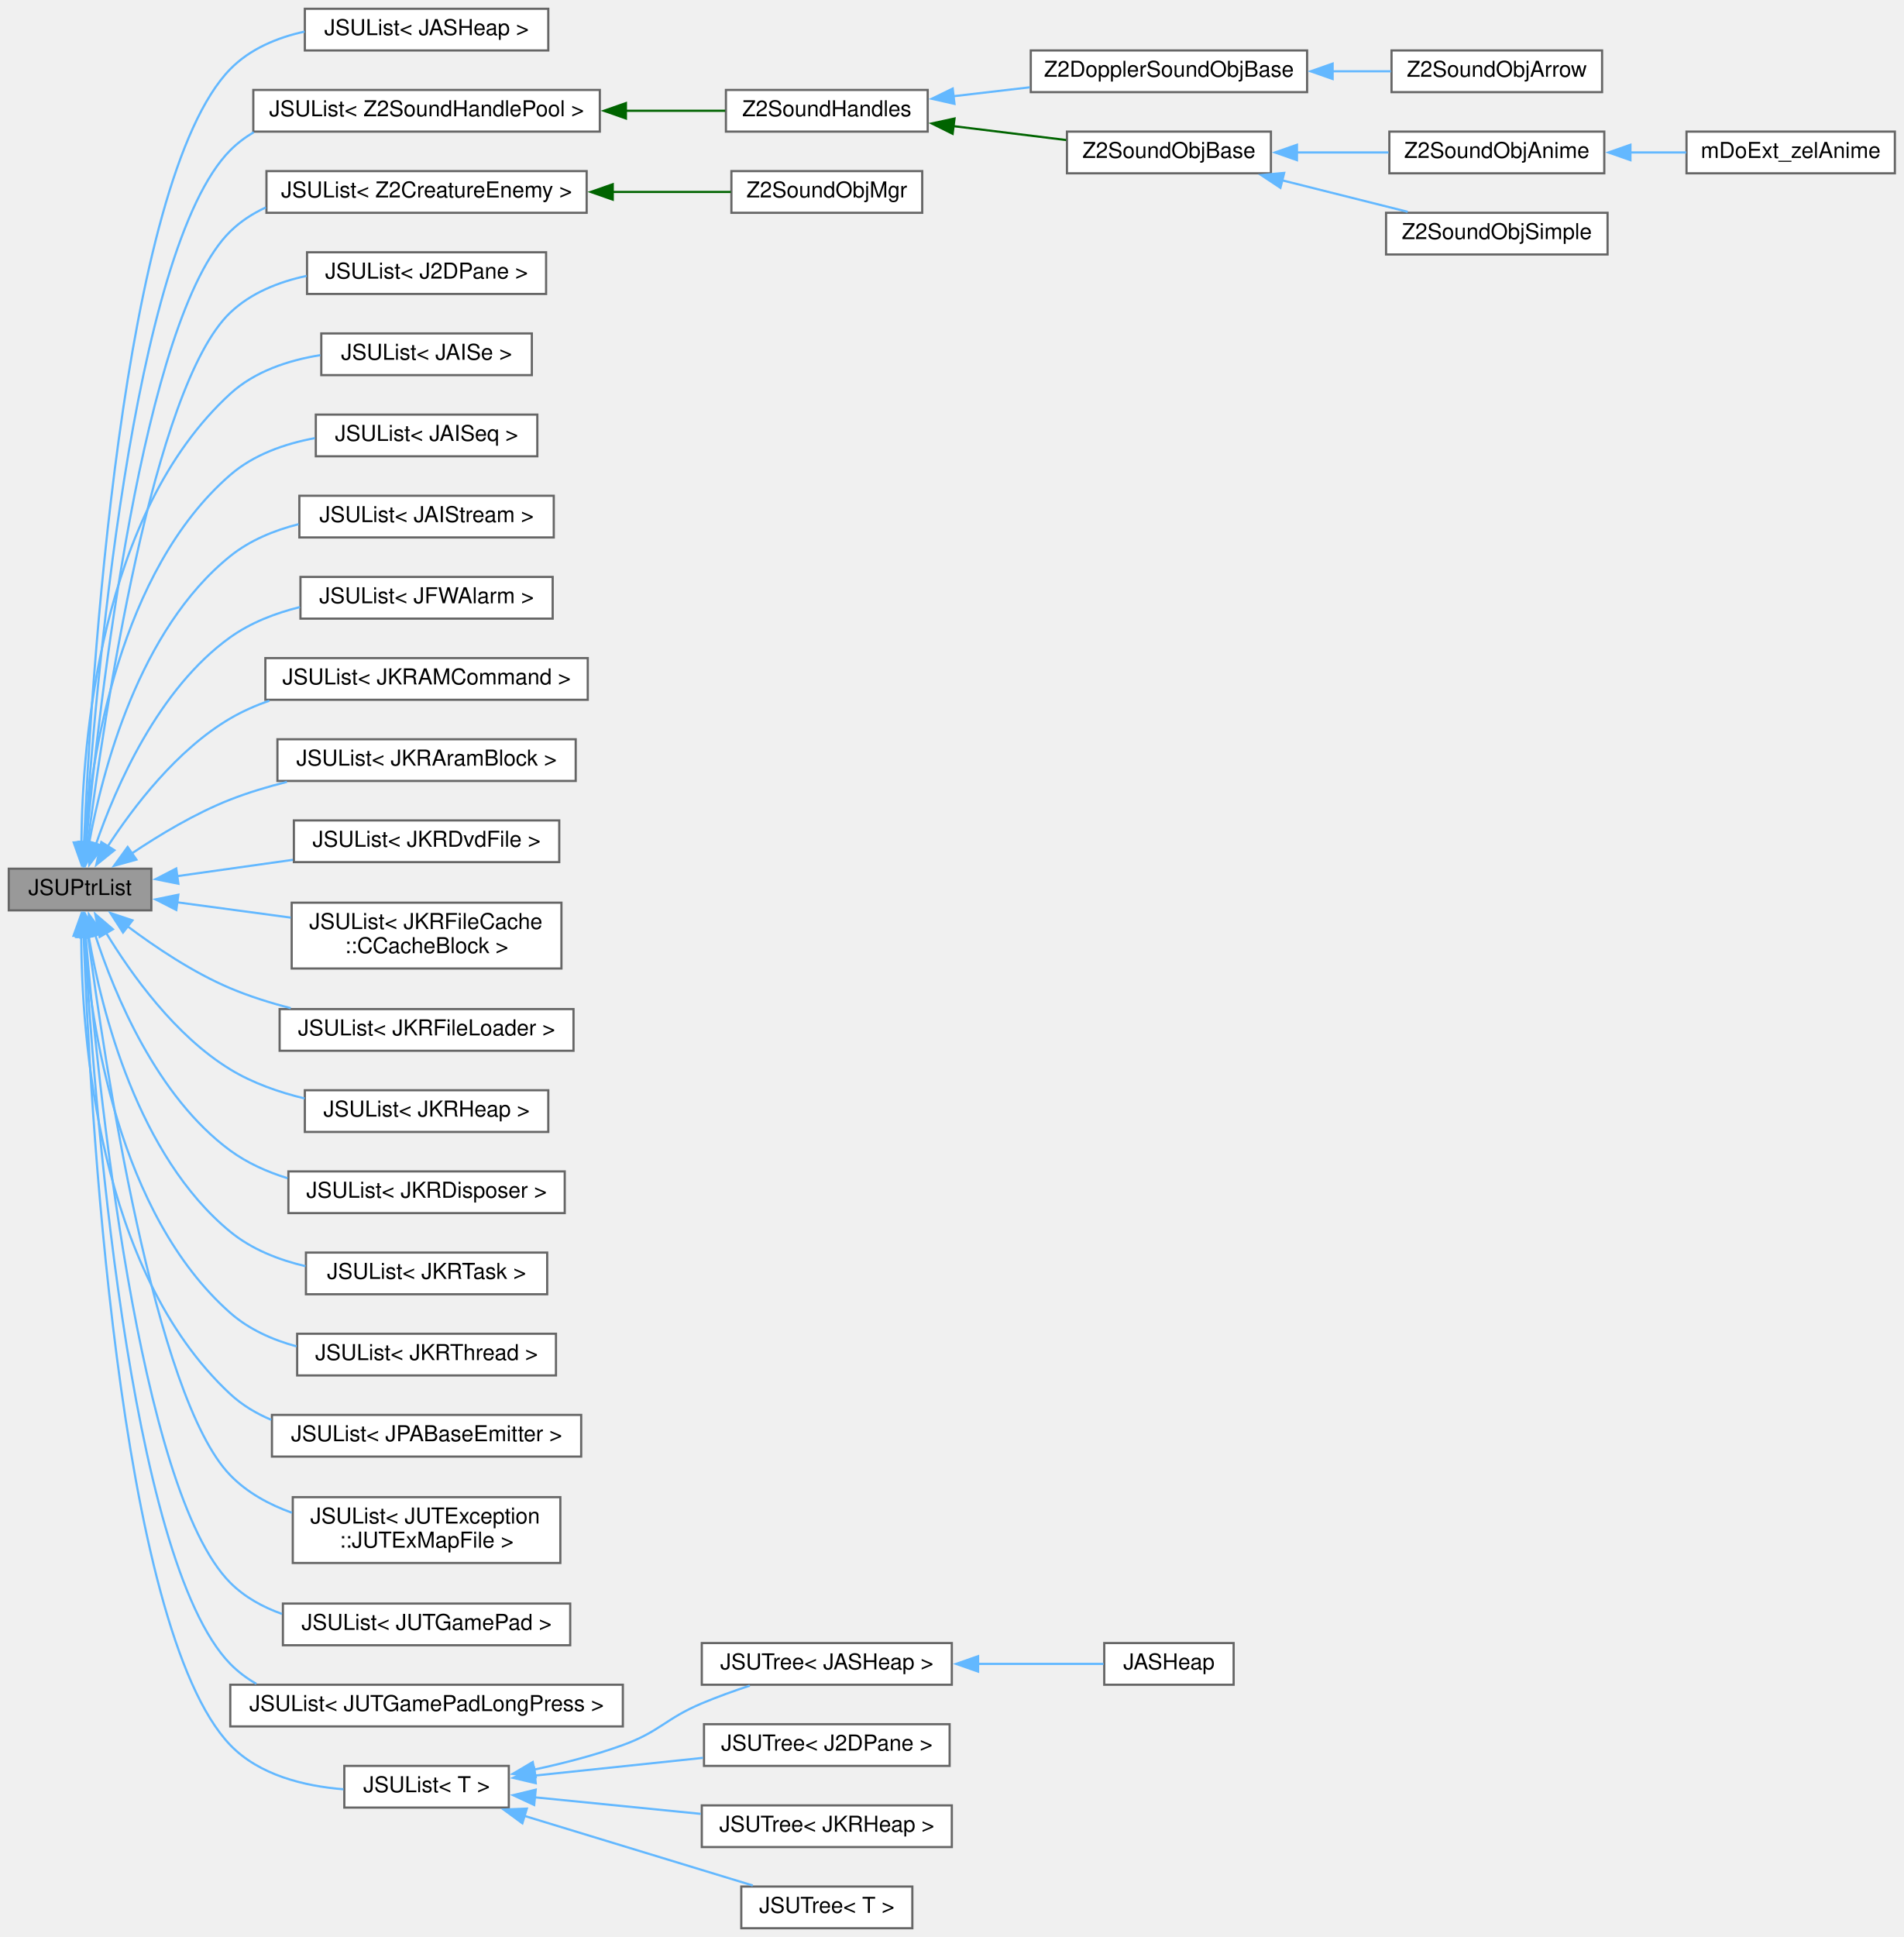
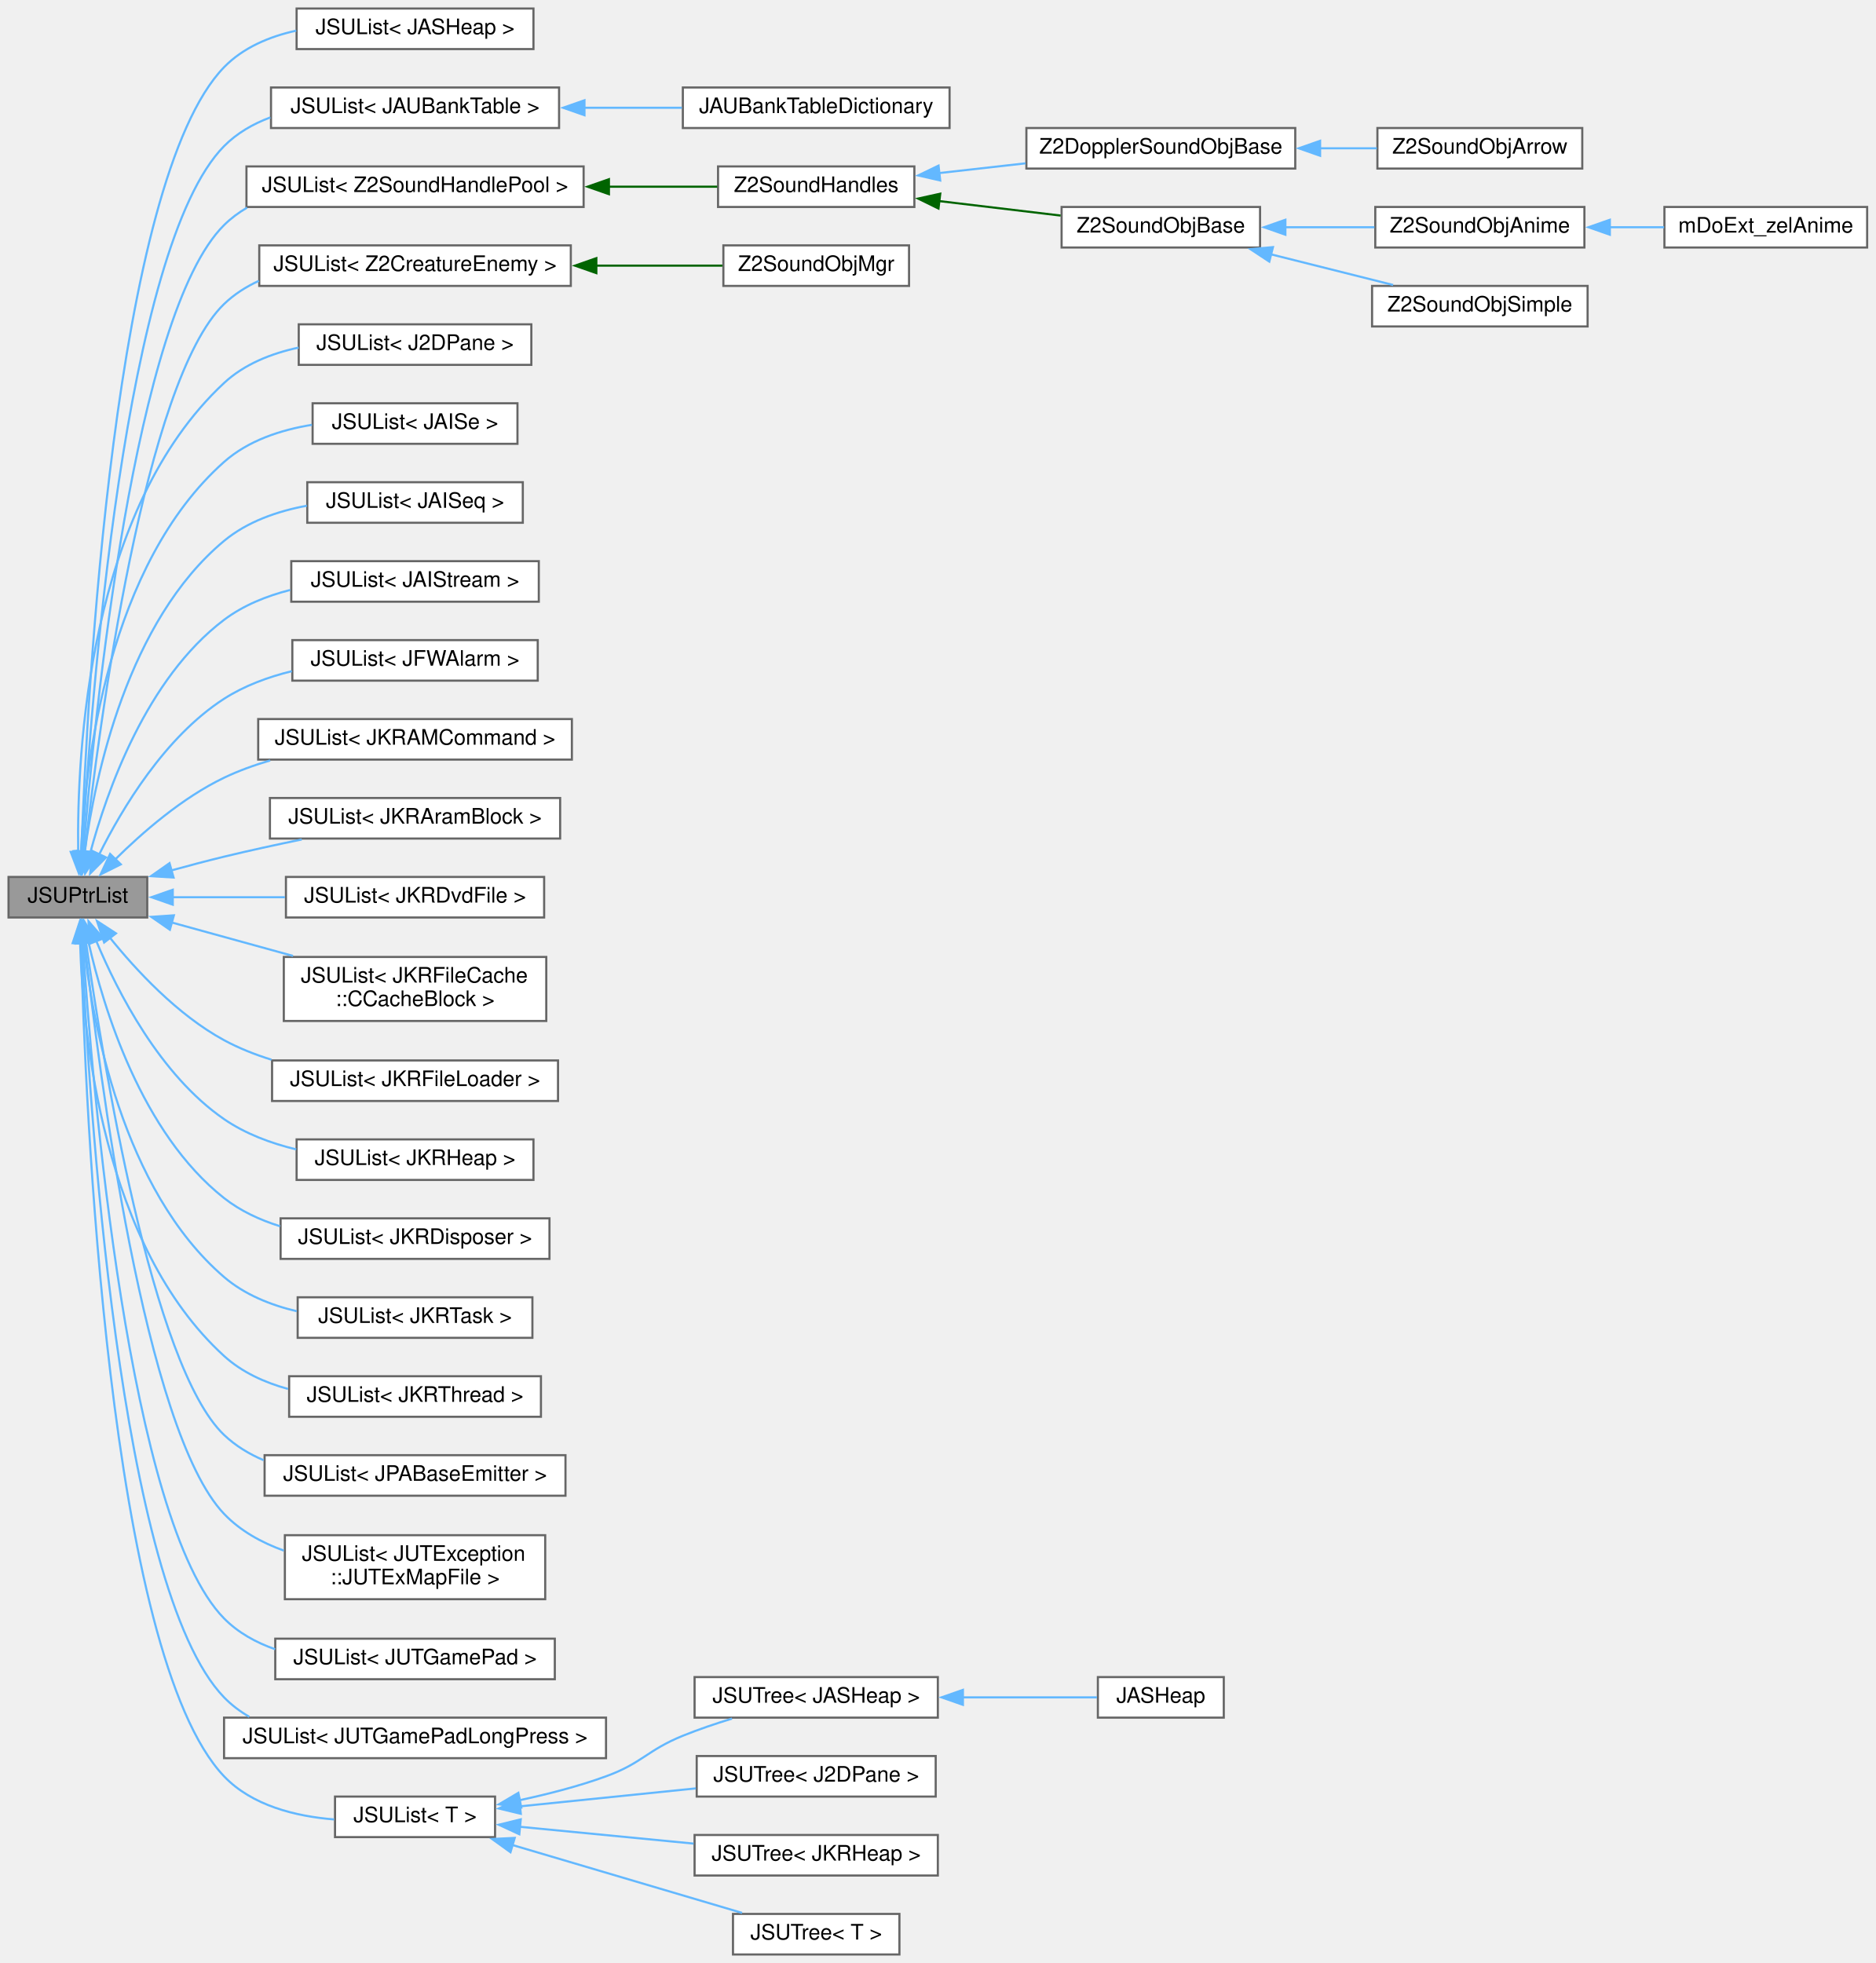
- <svg xmlns="http://www.w3.org/2000/svg" xmlns:xlink="http://www.w3.org/1999/xlink" width="868pt" height="883pt" viewBox="0.00 0.00 868.00 883.00">
-   <g id="graph0" class="graph" transform="scale(1 1) rotate(0) translate(4 879)">
+ <svg xmlns="http://www.w3.org/2000/svg" xmlns:xlink="http://www.w3.org/1999/xlink" width="879pt" height="920pt" viewBox="0.00 0.00 879.00 920.00">
+   <g id="graph0" class="graph" transform="scale(1 1) rotate(0) translate(4 916)">
    <g id="node1" class="node">
      <g id="a_node1">
        <a xlink:title=" ">
-           <polygon fill="#999999" stroke="#666666" points="65,-483 0,-483 0,-464 65,-464 65,-483" />
-           <text text-anchor="middle" x="32.5" y="-471" font-family="Helvetica,sans-Serif" font-size="10.00">JSUPtrList</text>
+           <polygon fill="#999999" stroke="#666666" points="65,-505 0,-505 0,-486 65,-486 65,-505" />
+           <text text-anchor="middle" x="32.5" y="-493" font-family="Helvetica,sans-Serif" font-size="10.00">JSUPtrList</text>
        </a>
      </g>
    </g>
    <g id="node2" class="node">
      <g id="a_node2">
        <a xlink:href="classJSUList.html" target="_top" xlink:title=" ">
-           <polygon fill="white" stroke="#666666" points="246,-875 135,-875 135,-856 246,-856 246,-875" />
-           <text text-anchor="middle" x="190.5" y="-863" font-family="Helvetica,sans-Serif" font-size="10.00">JSUList&lt; JASHeap &gt;</text>
+           <polygon fill="white" stroke="#666666" points="246,-912 135,-912 135,-893 246,-893 246,-912" />
+           <text text-anchor="middle" x="190.5" y="-900" font-family="Helvetica,sans-Serif" font-size="10.00">JSUList&lt; JASHeap &gt;</text>
        </a>
      </g>
    </g>
    <g id="edge1" class="edge">
-       <path fill="none" stroke="#63b8ff" d="M34.3,-494.72C37.43,-566.22 51.27,-796.66 101,-847.5 109.99,-856.69 122.3,-861.84 134.88,-864.6" />
-       <polygon fill="#63b8ff" stroke="#63b8ff" points="37.8,-494.66 33.89,-484.81 30.8,-494.95 37.8,-494.66" />
+       <path fill="none" stroke="#63b8ff" d="M34.13,-516.62C36.77,-589.86 49.3,-831.28 101,-884.5 109.96,-893.72 122.26,-898.88 134.84,-901.64" />
+       <polygon fill="#63b8ff" stroke="#63b8ff" points="37.64,-516.72 33.81,-506.84 30.64,-516.95 37.64,-516.72" />
    </g>
    <g id="node3" class="node">
      <g id="a_node3">
        <a xlink:href="classJSUList.html" target="_top" xlink:title=" ">
+           <polygon fill="white" stroke="#666666" points="258,-875 123,-875 123,-856 258,-856 258,-875" />
+           <text text-anchor="middle" x="190.5" y="-863" font-family="Helvetica,sans-Serif" font-size="10.00">JSUList&lt; JAUBankTable &gt;</text>
+         </a>
+       </g>
+     </g>
+     <g id="edge2" class="edge">
+       <path fill="none" stroke="#63b8ff" d="M34.56,-516.8C38.44,-585.6 54.14,-800.11 101,-847.5 107.06,-853.63 114.61,-857.96 122.71,-860.98" />
+       <polygon fill="#63b8ff" stroke="#63b8ff" points="38.06,-516.71 34.04,-506.91 31.07,-517.09 38.06,-516.71" />
+     </g>
+     <g id="node5" class="node">
+       <g id="a_node5">
+         <a xlink:href="classJSUList.html" target="_top" xlink:title=" ">
          <polygon fill="white" stroke="#666666" points="269.5,-838 111.5,-838 111.5,-819 269.5,-819 269.5,-838" />
          <text text-anchor="middle" x="190.5" y="-826" font-family="Helvetica,sans-Serif" font-size="10.00">JSUList&lt; Z2SoundHandlePool &gt;</text>
        </a>
      </g>
    </g>
-     <g id="edge2" class="edge">
-       <path fill="none" stroke="#63b8ff" d="M34.76,-494.76C39.15,-561.55 56.07,-765.44 101,-810.5 104.21,-813.72 107.83,-816.44 111.72,-818.74" />
-       <polygon fill="#63b8ff" stroke="#63b8ff" points="38.25,-494.59 34.14,-484.82 31.27,-495.02 38.25,-494.59" />
-     </g>
-     <g id="node11" class="node">
-       <g id="a_node11">
+     <g id="edge4" class="edge">
+       <path fill="none" stroke="#63b8ff" d="M35.07,-516.61C40.24,-580.32 58.88,-768.82 101,-810.5 104.23,-813.7 107.87,-816.4 111.77,-818.68" />
+       <polygon fill="#63b8ff" stroke="#63b8ff" points="38.57,-516.52 34.31,-506.82 31.59,-517.06 38.57,-516.52" />
+     </g>
+     <g id="node13" class="node">
+       <g id="a_node13">
        <a xlink:href="classJSUList.html" target="_top" xlink:title=" ">
          <polygon fill="white" stroke="#666666" points="263.5,-801 117.5,-801 117.5,-782 263.5,-782 263.5,-801" />
          <text text-anchor="middle" x="190.5" y="-789" font-family="Helvetica,sans-Serif" font-size="10.00">JSUList&lt; Z2CreatureEnemy &gt;</text>
        </a>
      </g>
    </g>
-     <g id="edge10" class="edge">
-       <path fill="none" stroke="#63b8ff" d="M35.33,-494.81C41.09,-556.64 60.86,-734.18 101,-773.5 105.7,-778.11 111.25,-781.69 117.23,-784.45" />
-       <polygon fill="#63b8ff" stroke="#63b8ff" points="38.83,-494.62 34.45,-484.97 31.86,-495.25 38.83,-494.62" />
-     </g>
-     <g id="node13" class="node">
-       <g id="a_node13">
+     <g id="edge12" class="edge">
+       <path fill="none" stroke="#63b8ff" d="M35.74,-516.77C42.34,-575.43 63.67,-737.54 101,-773.5 105.74,-778.07 111.31,-781.62 117.31,-784.37" />
+       <polygon fill="#63b8ff" stroke="#63b8ff" points="39.22,-516.4 34.65,-506.84 32.26,-517.16 39.22,-516.4" />
+     </g>
+     <g id="node15" class="node">
+       <g id="a_node15">
        <a xlink:href="classJSUList.html" target="_top" xlink:title=" ">
          <polygon fill="white" stroke="#666666" points="245,-764 136,-764 136,-745 245,-745 245,-764" />
          <text text-anchor="middle" x="190.5" y="-752" font-family="Helvetica,sans-Serif" font-size="10.00">JSUList&lt; J2DPane &gt;</text>
        </a>
      </g>
    </g>
-     <g id="edge12" class="edge">
-       <path fill="none" stroke="#63b8ff" d="M36.05,-494.74C43.26,-551.17 65.58,-702.83 101,-736.5 110.43,-745.47 123.05,-750.51 135.8,-753.23" />
-       <polygon fill="#63b8ff" stroke="#63b8ff" points="39.53,-494.38 34.83,-484.89 32.59,-495.24 39.53,-494.38" />
-     </g>
-     <g id="node14" class="node">
-       <g id="a_node14">
+     <g id="edge14" class="edge">
+       <path fill="none" stroke="#63b8ff" d="M32.64,-516.75C31.98,-563.83 37.46,-677.4 101,-736.5 110.53,-745.36 123.18,-750.37 135.93,-753.09" />
+       <polygon fill="#63b8ff" stroke="#63b8ff" points="36.14,-516.94 32.91,-506.85 29.14,-516.75 36.14,-516.94" />
+     </g>
+     <g id="node16" class="node">
+       <g id="a_node16">
        <a xlink:href="classJSUList.html" target="_top" xlink:title=" ">
          <polygon fill="white" stroke="#666666" points="238.5,-727 142.5,-727 142.5,-708 238.5,-708 238.5,-727" />
          <text text-anchor="middle" x="190.5" y="-715" font-family="Helvetica,sans-Serif" font-size="10.00">JSUList&lt; JAISe &gt;</text>
        </a>
      </g>
    </g>
-     <g id="edge13" class="edge">
-       <path fill="none" stroke="#63b8ff" d="M33.11,-494.96C33.54,-540.04 41.31,-644.93 101,-699.5 112.11,-709.66 127.33,-714.73 142.02,-717.1" />
-       <polygon fill="#63b8ff" stroke="#63b8ff" points="36.61,-494.99 33.15,-484.98 29.61,-494.96 36.61,-494.99" />
-     </g>
-     <g id="node15" class="node">
-       <g id="a_node15">
+     <g id="edge15" class="edge">
+       <path fill="none" stroke="#63b8ff" d="M33.92,-516.87C35.97,-558.67 46.76,-651.35 101,-699.5 112.26,-709.49 127.52,-714.52 142.19,-716.9" />
+       <polygon fill="#63b8ff" stroke="#63b8ff" points="37.42,-516.81 33.58,-506.94 30.43,-517.05 37.42,-516.81" />
+     </g>
+     <g id="node17" class="node">
+       <g id="a_node17">
        <a xlink:href="classJSUList.html" target="_top" xlink:title=" ">
          <polygon fill="white" stroke="#666666" points="241,-690 140,-690 140,-671 241,-671 241,-690" />
          <text text-anchor="middle" x="190.5" y="-678" font-family="Helvetica,sans-Serif" font-size="10.00">JSUList&lt; JAISeq &gt;</text>
        </a>
      </g>
    </g>
-     <g id="edge14" class="edge">
-       <path fill="none" stroke="#63b8ff" d="M34.54,-494.4C37.67,-533.68 50.27,-618.52 101,-662.5 111.66,-671.74 125.77,-676.71 139.57,-679.27" />
-       <polygon fill="#63b8ff" stroke="#63b8ff" points="38.04,-494.41 33.9,-484.66 31.06,-494.86 38.04,-494.41" />
-     </g>
-     <g id="node16" class="node">
-       <g id="a_node16">
+     <g id="edge16" class="edge">
+       <path fill="none" stroke="#63b8ff" d="M35.7,-516.68C40.59,-552.53 55.81,-624.93 101,-662.5 111.85,-671.52 126.01,-676.43 139.81,-678.99" />
+       <polygon fill="#63b8ff" stroke="#63b8ff" points="39.17,-516.27 34.5,-506.76 32.22,-517.1 39.17,-516.27" />
+     </g>
+     <g id="node18" class="node">
+       <g id="a_node18">
        <a xlink:href="classJSUList.html" target="_top" xlink:title=" ">
          <polygon fill="white" stroke="#666666" points="248.5,-653 132.5,-653 132.5,-634 248.5,-634 248.5,-653" />
          <text text-anchor="middle" x="190.5" y="-641" font-family="Helvetica,sans-Serif" font-size="10.00">JSUList&lt; JAIStream &gt;</text>
        </a>
      </g>
    </g>
-     <g id="edge15" class="edge">
-       <path fill="none" stroke="#63b8ff" d="M36.55,-494.2C42.59,-527.34 59.28,-591.99 101,-625.5 109.92,-632.67 120.95,-637.21 132.16,-640.05" />
-       <polygon fill="#63b8ff" stroke="#63b8ff" points="40.06,-493.96 34.98,-484.66 33.16,-495.1 40.06,-493.96" />
-     </g>
-     <g id="node17" class="node">
-       <g id="a_node17">
+     <g id="edge17" class="edge">
+       <path fill="none" stroke="#63b8ff" d="M38.23,-516.08C46.06,-545.23 64.58,-598.03 101,-625.5 110.01,-632.3 120.96,-636.7 132.03,-639.51" />
+       <polygon fill="#63b8ff" stroke="#63b8ff" points="41.7,-515.51 35.88,-506.65 34.91,-517.2 41.7,-515.51" />
+     </g>
+     <g id="node19" class="node">
+       <g id="a_node19">
        <a xlink:href="classJSUList.html" target="_top" xlink:title=" ">
          <polygon fill="white" stroke="#666666" points="248,-616 133,-616 133,-597 248,-597 248,-616" />
          <text text-anchor="middle" x="190.5" y="-604" font-family="Helvetica,sans-Serif" font-size="10.00">JSUList&lt; JFWAlarm &gt;</text>
        </a>
      </g>
    </g>
-     <g id="edge16" class="edge">
-       <path fill="none" stroke="#63b8ff" d="M39.7,-493.99C48.75,-520.22 68.17,-565.04 101,-588.5 110.31,-595.15 121.51,-599.48 132.76,-602.26" />
-       <polygon fill="#63b8ff" stroke="#63b8ff" points="43.15,-493.27 36.73,-484.84 36.49,-495.43 43.15,-493.27" />
-     </g>
-     <g id="node18" class="node">
-       <g id="a_node18">
+     <g id="edge18" class="edge">
+       <path fill="none" stroke="#63b8ff" d="M42.47,-515.53C53.21,-537.08 73.27,-570.65 101,-588.5 110.49,-594.61 121.65,-598.71 132.78,-601.44" />
+       <polygon fill="#63b8ff" stroke="#63b8ff" points="45.69,-514.15 38.25,-506.61 39.36,-517.14 45.69,-514.15" />
+     </g>
+     <g id="node20" class="node">
+       <g id="a_node20">
        <a xlink:href="classJSUList.html" target="_top" xlink:title=" ">
          <polygon fill="white" stroke="#666666" points="264,-579 117,-579 117,-560 264,-560 264,-579" />
          <text text-anchor="middle" x="190.5" y="-567" font-family="Helvetica,sans-Serif" font-size="10.00">JSUList&lt; JKRAMCommand &gt;</text>
        </a>
      </g>
    </g>
-     <g id="edge17" class="edge">
-       <path fill="none" stroke="#63b8ff" d="M45.05,-493.05C56.8,-511.14 76.7,-537.3 101,-551.5 106.55,-554.74 112.59,-557.41 118.83,-559.6" />
-       <polygon fill="#63b8ff" stroke="#63b8ff" points="48.16,-491.42 39.9,-484.78 42.21,-495.12 48.16,-491.42" />
-     </g>
-     <g id="node19" class="node">
-       <g id="a_node19">
+     <g id="edge19" class="edge">
+       <path fill="none" stroke="#63b8ff" d="M49.87,-513.1C62.6,-525.72 81.36,-542.1 101,-551.5 107.79,-554.75 115.14,-557.41 122.61,-559.6" />
+       <polygon fill="#63b8ff" stroke="#63b8ff" points="52.61,-510.91 43.13,-506.18 47.6,-515.79 52.61,-510.91" />
+     </g>
+     <g id="node21" class="node">
+       <g id="a_node21">
        <a xlink:href="classJSUList.html" target="_top" xlink:title=" ">
          <polygon fill="white" stroke="#666666" points="258.5,-542 122.5,-542 122.5,-523 258.5,-523 258.5,-542" />
          <text text-anchor="middle" x="190.5" y="-530" font-family="Helvetica,sans-Serif" font-size="10.00">JSUList&lt; JKRAramBlock &gt;</text>
        </a>
      </g>
    </g>
-     <g id="edge18" class="edge">
-       <path fill="none" stroke="#63b8ff" d="M56,-489.88C68.66,-498.38 85.08,-508.27 101,-514.5 109.18,-517.7 118.01,-520.36 126.82,-522.57" />
-       <polygon fill="#63b8ff" stroke="#63b8ff" points="58.19,-487.14 47.98,-484.31 54.2,-492.89 58.19,-487.14" />
-     </g>
-     <g id="node20" class="node">
-       <g id="a_node20">
+     <g id="edge20" class="edge">
+       <path fill="none" stroke="#63b8ff" d="M76.2,-508.03C84.4,-510.29 92.95,-512.55 101,-514.5 112.73,-517.34 125.42,-520.1 137.41,-522.57" />
+       <polygon fill="#63b8ff" stroke="#63b8ff" points="77.34,-504.72 66.76,-505.38 75.44,-511.46 77.34,-504.72" />
+     </g>
+     <g id="node22" class="node">
+       <g id="a_node22">
        <a xlink:href="classJSUList.html" target="_top" xlink:title=" ">
          <polygon fill="white" stroke="#666666" points="251,-505 130,-505 130,-486 251,-486 251,-505" />
          <text text-anchor="middle" x="190.5" y="-493" font-family="Helvetica,sans-Serif" font-size="10.00">JSUList&lt; JKRDvdFile &gt;</text>
        </a>
      </g>
    </g>
-     <g id="edge19" class="edge">
-       <path fill="none" stroke="#63b8ff" d="M76.82,-479.61C93.12,-481.91 111.97,-484.57 129.53,-487.04" />
-       <polygon fill="#63b8ff" stroke="#63b8ff" points="77.33,-476.15 66.94,-478.22 76.36,-483.08 77.33,-476.15" />
-     </g>
-     <g id="node21" class="node">
-       <g id="a_node21">
+     <g id="edge21" class="edge">
+       <path fill="none" stroke="#63b8ff" d="M76.82,-495.5C93.12,-495.5 111.97,-495.5 129.53,-495.5" />
+       <polygon fill="#63b8ff" stroke="#63b8ff" points="76.96,-492 66.96,-495.5 76.96,-499 76.96,-492" />
+     </g>
+     <g id="node23" class="node">
+       <g id="a_node23">
        <a xlink:href="classJSUList.html" target="_top" xlink:title=" ">
          <polygon fill="white" stroke="#666666" points="252,-467.5 129,-467.5 129,-437.5 252,-437.5 252,-467.5" />
          <text text-anchor="start" x="137" y="-455.5" font-family="Helvetica,sans-Serif" font-size="10.00">JSUList&lt; JKRFileCache</text>
          <text text-anchor="middle" x="190.5" y="-444.5" font-family="Helvetica,sans-Serif" font-size="10.00">::CCacheBlock &gt;</text>
        </a>
      </g>
    </g>
-     <g id="edge20" class="edge">
-       <path fill="none" stroke="#63b8ff" d="M76.64,-467.69C92.7,-465.53 111.23,-463.04 128.58,-460.7" />
-       <polygon fill="#63b8ff" stroke="#63b8ff" points="76.39,-464.19 66.95,-469 77.32,-471.13 76.39,-464.19" />
-     </g>
-     <g id="node22" class="node">
-       <g id="a_node22">
+     <g id="edge22" class="edge">
+       <path fill="none" stroke="#63b8ff" d="M76.5,-483.65C94.05,-478.81 114.58,-473.15 133.3,-467.99" />
+       <polygon fill="#63b8ff" stroke="#63b8ff" points="75.61,-480.26 66.9,-486.29 77.48,-487.01 75.61,-480.26" />
+     </g>
+     <g id="node24" class="node">
+       <g id="a_node24">
        <a xlink:href="classJSUList.html" target="_top" xlink:title=" ">
          <polygon fill="white" stroke="#666666" points="257.5,-419 123.5,-419 123.5,-400 257.5,-400 257.5,-419" />
          <text text-anchor="middle" x="190.5" y="-407" font-family="Helvetica,sans-Serif" font-size="10.00">JSUList&lt; JKRFileLoader &gt;</text>
        </a>
      </g>
    </g>
-     <g id="edge21" class="edge">
-       <path fill="none" stroke="#63b8ff" d="M54,-456.86C66.81,-447.24 84.04,-435.66 101,-428.5 109.69,-424.83 119.16,-421.84 128.58,-419.41" />
-       <polygon fill="#63b8ff" stroke="#63b8ff" points="52.1,-453.9 46.34,-462.8 56.39,-459.44 52.1,-453.9" />
-     </g>
-     <g id="node23" class="node">
-       <g id="a_node23">
+     <g id="edge23" class="edge">
+       <path fill="none" stroke="#63b8ff" d="M47.26,-476.84C59.61,-461.48 79.12,-440.36 101,-428.5 107.91,-424.76 115.49,-421.75 123.23,-419.34" />
+       <polygon fill="#63b8ff" stroke="#63b8ff" points="44.81,-474.28 41.46,-484.33 50.35,-478.56 44.81,-474.28" />
+     </g>
+     <g id="node25" class="node">
+       <g id="a_node25">
        <a xlink:href="classJSUList.html" target="_top" xlink:title=" ">
          <polygon fill="white" stroke="#666666" points="246,-382 135,-382 135,-363 246,-363 246,-382" />
          <text text-anchor="middle" x="190.5" y="-370" font-family="Helvetica,sans-Serif" font-size="10.00">JSUList&lt; JKRHeap &gt;</text>
        </a>
      </g>
    </g>
-     <g id="edge22" class="edge">
-       <path fill="none" stroke="#63b8ff" d="M44.32,-453.87C55.84,-434.88 75.87,-406.8 101,-391.5 111.2,-385.29 123.15,-381.09 134.9,-378.26" />
-       <polygon fill="#63b8ff" stroke="#63b8ff" points="41.43,-451.88 39.44,-462.28 47.48,-455.39 41.43,-451.88" />
-     </g>
-     <g id="node24" class="node">
-       <g id="a_node24">
+     <g id="edge24" class="edge">
+       <path fill="none" stroke="#63b8ff" d="M41.14,-474.94C51.13,-451.03 70.98,-412.19 101,-391.5 110.96,-384.63 122.94,-380.18 134.82,-377.31" />
+       <polygon fill="#63b8ff" stroke="#63b8ff" points="37.9,-473.63 37.48,-484.22 44.41,-476.21 37.9,-473.63" />
+     </g>
+     <g id="node26" class="node">
+       <g id="a_node26">
        <a xlink:href="classJSUList.html" target="_top" xlink:title=" ">
          <polygon fill="white" stroke="#666666" points="253.5,-345 127.5,-345 127.5,-326 253.5,-326 253.5,-345" />
          <text text-anchor="middle" x="190.5" y="-333" font-family="Helvetica,sans-Serif" font-size="10.00">JSUList&lt; JKRDisposer &gt;</text>
        </a>
      </g>
    </g>
-     <g id="edge23" class="edge">
-       <path fill="none" stroke="#63b8ff" d="M39.41,-452.76C48.21,-425.76 67.46,-379.12 101,-354.5 108.73,-348.83 117.8,-344.78 127.13,-341.9" />
-       <polygon fill="#63b8ff" stroke="#63b8ff" points="36.1,-451.6 36.52,-462.19 42.8,-453.65 36.1,-451.6" />
-     </g>
-     <g id="node25" class="node">
-       <g id="a_node25">
+     <g id="edge25" class="edge">
+       <path fill="none" stroke="#63b8ff" d="M37.45,-474.6C44.48,-443.41 62.23,-385.08 101,-354.5 108.65,-348.47 117.78,-344.24 127.24,-341.3" />
+       <polygon fill="#63b8ff" stroke="#63b8ff" points="34.03,-473.82 35.43,-484.32 40.89,-475.24 34.03,-473.82" />
+     </g>
+     <g id="node27" class="node">
+       <g id="a_node27">
        <a xlink:href="classJSUList.html" target="_top" xlink:title=" ">
          <polygon fill="white" stroke="#666666" points="245.5,-308 135.5,-308 135.5,-289 245.5,-289 245.5,-308" />
          <text text-anchor="middle" x="190.5" y="-296" font-family="Helvetica,sans-Serif" font-size="10.00">JSUList&lt; JKRTask &gt;</text>
        </a>
      </g>
    </g>
-     <g id="edge24" class="edge">
-       <path fill="none" stroke="#63b8ff" d="M36.42,-452.33C42.28,-418.4 58.72,-352.18 101,-317.5 110.72,-309.53 123.01,-304.68 135.31,-301.79" />
-       <polygon fill="#63b8ff" stroke="#63b8ff" points="32.98,-451.7 34.9,-462.12 39.9,-452.77 32.98,-451.7" />
-     </g>
-     <g id="node26" class="node">
-       <g id="a_node26">
+     <g id="edge26" class="edge">
+       <path fill="none" stroke="#63b8ff" d="M35.12,-474.55C39.19,-437.04 53.26,-358.53 101,-317.5 110.53,-309.31 122.75,-304.38 135.05,-301.47" />
+       <polygon fill="#63b8ff" stroke="#63b8ff" points="31.67,-473.79 34.23,-484.07 38.64,-474.44 31.67,-473.79" />
+     </g>
+     <g id="node28" class="node">
+       <g id="a_node28">
        <a xlink:href="classJSUList.html" target="_top" xlink:title=" ">
          <polygon fill="white" stroke="#666666" points="249.5,-271 131.5,-271 131.5,-252 249.5,-252 249.5,-271" />
          <text text-anchor="middle" x="190.5" y="-259" font-family="Helvetica,sans-Serif" font-size="10.00">JSUList&lt; JKRThread &gt;</text>
        </a>
      </g>
    </g>
-     <g id="edge25" class="edge">
-       <path fill="none" stroke="#63b8ff" d="M34.43,-452.23C37.39,-412.22 49.71,-325.75 101,-280.5 109.48,-273.01 120.2,-268.24 131.21,-265.24" />
-       <polygon fill="#63b8ff" stroke="#63b8ff" points="30.94,-451.98 33.84,-462.17 37.93,-452.39 30.94,-451.98" />
-     </g>
-     <g id="node27" class="node">
-       <g id="a_node27">
+     <g id="edge27" class="edge">
+       <path fill="none" stroke="#63b8ff" d="M33.54,-474.23C34.85,-430.91 44.27,-332.2 101,-280.5 109.36,-272.88 120.02,-268.04 131.02,-265.03" />
+       <polygon fill="#63b8ff" stroke="#63b8ff" points="30.05,-473.99 33.38,-484.05 37.04,-474.11 30.05,-473.99" />
+     </g>
+     <g id="node29" class="node">
+       <g id="a_node29">
        <a xlink:href="classJSUList.html" target="_top" xlink:title=" ">
          <polygon fill="white" stroke="#666666" points="261,-234 120,-234 120,-215 261,-215 261,-234" />
          <text text-anchor="middle" x="190.5" y="-222" font-family="Helvetica,sans-Serif" font-size="10.00">JSUList&lt; JPABaseEmitter &gt;</text>
        </a>
      </g>
    </g>
-     <g id="edge26" class="edge">
-       <path fill="none" stroke="#63b8ff" d="M33.02,-452.64C33.2,-407.4 40.37,-299.81 101,-243.5 106.41,-238.47 112.82,-234.65 119.68,-231.76" />
-       <polygon fill="#63b8ff" stroke="#63b8ff" points="29.52,-452.4 33.11,-462.37 36.52,-452.34 29.52,-452.4" />
-     </g>
-     <g id="node28" class="node">
-       <g id="a_node28">
+     <g id="edge28" class="edge">
+       <path fill="none" stroke="#63b8ff" d="M36.3,-474.45C43.99,-419.86 67.12,-275.72 101,-243.5 106.35,-238.41 112.72,-234.55 119.56,-231.64" />
+       <polygon fill="#63b8ff" stroke="#63b8ff" points="32.85,-473.87 34.96,-484.25 39.78,-474.82 32.85,-473.87" />
+     </g>
+     <g id="node30" class="node">
+       <g id="a_node30">
        <a xlink:href="classJSUList.html" target="_top" xlink:title=" ">
          <polygon fill="white" stroke="#666666" points="251.5,-196.5 129.5,-196.5 129.5,-166.5 251.5,-166.5 251.5,-196.5" />
          <text text-anchor="start" x="137.5" y="-184.5" font-family="Helvetica,sans-Serif" font-size="10.00">JSUList&lt; JUTException</text>
          <text text-anchor="middle" x="190.5" y="-173.5" font-family="Helvetica,sans-Serif" font-size="10.00">::JUTExMapFile &gt;</text>
        </a>
      </g>
    </g>
-     <g id="edge27" class="edge">
-       <path fill="none" stroke="#63b8ff" d="M36.1,-452.44C43.49,-395.81 66.37,-242.11 101,-206.5 108.68,-198.6 118.65,-193.15 129.12,-189.39" />
-       <polygon fill="#63b8ff" stroke="#63b8ff" points="32.67,-451.67 34.88,-462.03 39.61,-452.55 32.67,-451.67" />
-     </g>
-     <g id="node29" class="node">
-       <g id="a_node29">
+     <g id="edge29" class="edge">
+       <path fill="none" stroke="#63b8ff" d="M35.67,-474.32C42.23,-414.42 63.7,-245.55 101,-206.5 108.61,-198.53 118.55,-193.05 129,-189.28" />
+       <polygon fill="#63b8ff" stroke="#63b8ff" points="32.2,-473.84 34.63,-484.15 39.16,-474.58 32.2,-473.84" />
+     </g>
+     <g id="node31" class="node">
+       <g id="a_node31">
        <a xlink:href="classJSUList.html" target="_top" xlink:title=" ">
          <polygon fill="white" stroke="#666666" points="256,-148 125,-148 125,-129 256,-129 256,-148" />
          <text text-anchor="middle" x="190.5" y="-136" font-family="Helvetica,sans-Serif" font-size="10.00">JSUList&lt; JUTGamePad &gt;</text>
        </a>
      </g>
    </g>
-     <g id="edge28" class="edge">
-       <path fill="none" stroke="#63b8ff" d="M35.08,-452.34C40.28,-388.5 58.99,-199.55 101,-157.5 107.55,-150.94 115.79,-146.4 124.58,-143.28" />
-       <polygon fill="#63b8ff" stroke="#63b8ff" points="31.6,-451.92 34.31,-462.16 38.58,-452.46 31.6,-451.92" />
-     </g>
-     <g id="node30" class="node">
-       <g id="a_node30">
+     <g id="edge30" class="edge">
+       <path fill="none" stroke="#63b8ff" d="M34.77,-474.2C39.2,-407.27 56.2,-202.95 101,-157.5 107.62,-150.79 116,-146.17 124.95,-143.05" />
+       <polygon fill="#63b8ff" stroke="#63b8ff" points="31.28,-473.96 34.14,-484.16 38.26,-474.4 31.28,-473.96" />
+     </g>
+     <g id="node32" class="node">
+       <g id="a_node32">
        <a xlink:href="classJSUList.html" target="_top" xlink:title=" ">
          <polygon fill="white" stroke="#666666" points="280,-111 101,-111 101,-92 280,-92 280,-111" />
          <text text-anchor="middle" x="190.5" y="-99" font-family="Helvetica,sans-Serif" font-size="10.00">JSUList&lt; JUTGamePadLongPress &gt;</text>
        </a>
      </g>
    </g>
-     <g id="edge29" class="edge">
-       <path fill="none" stroke="#63b8ff" d="M34.57,-452.16C38.49,-383.23 54.28,-168.28 101,-120.5 104.52,-116.9 108.53,-113.91 112.88,-111.42" />
-       <polygon fill="#63b8ff" stroke="#63b8ff" points="31.08,-451.9 34.04,-462.07 38.07,-452.27 31.08,-451.9" />
-     </g>
-     <g id="node31" class="node">
-       <g id="a_node31">
+     <g id="edge31" class="edge">
+       <path fill="none" stroke="#63b8ff" d="M34.31,-474.24C37.48,-402.62 51.43,-171.75 101,-120.5 104.5,-116.89 108.5,-113.88 112.83,-111.38" />
+       <polygon fill="#63b8ff" stroke="#63b8ff" points="30.82,-474.03 33.9,-484.17 37.81,-474.32 30.82,-474.03" />
+     </g>
+     <g id="node33" class="node">
+       <g id="a_node33">
        <a xlink:href="classJSUList.html" target="_top" xlink:title=" ">
          <polygon fill="white" stroke="#666666" points="228,-74 153,-74 153,-55 228,-55 228,-74" />
          <text text-anchor="middle" x="190.5" y="-62" font-family="Helvetica,sans-Serif" font-size="10.00">JSUList&lt; T &gt;</text>
        </a>
      </g>
    </g>
-     <g id="edge30" class="edge">
-       <path fill="none" stroke="#63b8ff" d="M34.14,-452.34C36.82,-378.99 49.47,-137.14 101,-83.5 114.17,-69.79 134.66,-64.79 152.61,-63.34" />
-       <polygon fill="#63b8ff" stroke="#63b8ff" points="30.65,-452.03 33.81,-462.14 37.65,-452.27 30.65,-452.03" />
+     <g id="edge32" class="edge">
+       <path fill="none" stroke="#63b8ff" d="M33.92,-474.63C35.89,-399 46.55,-140.69 101,-83.5 114.11,-69.73 134.6,-64.73 152.56,-63.29" />
+       <polygon fill="#63b8ff" stroke="#63b8ff" points="30.43,-474.26 33.7,-484.34 37.43,-474.42 30.43,-474.26" />
    </g>
    <g id="node4" class="node">
      <g id="a_node4">
+         <a xlink:href="structJAUBankTableDictionary.html" target="_top" xlink:title=" ">
+           <polygon fill="white" stroke="#666666" points="441,-875 316,-875 316,-856 441,-856 441,-875" />
+           <text text-anchor="middle" x="378.5" y="-863" font-family="Helvetica,sans-Serif" font-size="10.00">JAUBankTableDictionary</text>
+         </a>
+       </g>
+     </g>
+     <g id="edge3" class="edge">
+       <path fill="none" stroke="#63b8ff" d="M269.46,-865.5C284.84,-865.5 300.78,-865.5 315.54,-865.5" />
+       <polygon fill="#63b8ff" stroke="#63b8ff" points="269.9,-862 259.9,-865.5 269.9,-869 269.9,-862" />
+     </g>
+     <g id="node6" class="node">
+       <g id="a_node6">
        <a xlink:href="classZ2SoundHandles.html" target="_top" xlink:title=" ">
-           <polygon fill="white" stroke="#666666" points="419,-838 327,-838 327,-819 419,-819 419,-838" />
-           <text text-anchor="middle" x="373" y="-826" font-family="Helvetica,sans-Serif" font-size="10.00">Z2SoundHandles</text>
-         </a>
-       </g>
-     </g>
-     <g id="edge3" class="edge">
-       <path fill="none" stroke="darkgreen" d="M281.31,-828.5C297.05,-828.5 312.81,-828.5 326.67,-828.5" />
-       <polygon fill="darkgreen" stroke="darkgreen" points="281.4,-825 271.4,-828.5 281.4,-832 281.4,-825" />
-     </g>
-     <g id="node5" class="node">
-       <g id="a_node5">
-         <a xlink:href="classZ2DopplerSoundObjBase.html" target="_top" xlink:title=" ">
-           <polygon fill="white" stroke="#666666" points="592,-856 466,-856 466,-837 592,-837 592,-856" />
-           <text text-anchor="middle" x="529" y="-844" font-family="Helvetica,sans-Serif" font-size="10.00">Z2DopplerSoundObjBase</text>
-         </a>
-       </g>
-     </g>
-     <g id="edge4" class="edge">
-       <path fill="none" stroke="#63b8ff" d="M430.52,-835.11C441.92,-836.44 453.96,-837.85 465.55,-839.2" />
-       <polygon fill="#63b8ff" stroke="#63b8ff" points="431.21,-831.66 420.88,-833.98 430.4,-838.62 431.21,-831.66" />
+           <polygon fill="white" stroke="#666666" points="424.5,-838 332.5,-838 332.5,-819 424.5,-819 424.5,-838" />
+           <text text-anchor="middle" x="378.5" y="-826" font-family="Helvetica,sans-Serif" font-size="10.00">Z2SoundHandles</text>
+         </a>
+       </g>
+     </g>
+     <g id="edge5" class="edge">
+       <path fill="none" stroke="darkgreen" d="M281.12,-828.5C298.82,-828.5 316.68,-828.5 332.13,-828.5" />
+       <polygon fill="darkgreen" stroke="darkgreen" points="281.36,-825 271.36,-828.5 281.36,-832 281.36,-825" />
    </g>
    <g id="node7" class="node">
      <g id="a_node7">
+         <a xlink:href="classZ2DopplerSoundObjBase.html" target="_top" xlink:title=" ">
+           <polygon fill="white" stroke="#666666" points="603,-856 477,-856 477,-837 603,-837 603,-856" />
+           <text text-anchor="middle" x="540" y="-844" font-family="Helvetica,sans-Serif" font-size="10.00">Z2DopplerSoundObjBase</text>
+         </a>
+       </g>
+     </g>
+     <g id="edge6" class="edge">
+       <path fill="none" stroke="#63b8ff" d="M436.05,-834.88C449.2,-836.37 463.26,-837.95 476.64,-839.46" />
+       <polygon fill="#63b8ff" stroke="#63b8ff" points="436.61,-831.42 426.28,-833.78 435.83,-838.38 436.61,-831.42" />
+     </g>
+     <g id="node9" class="node">
+       <g id="a_node9">
        <a xlink:href="classZ2SoundObjBase.html" target="_top" xlink:title=" ">
-           <polygon fill="white" stroke="#666666" points="575.5,-819 482.5,-819 482.5,-800 575.5,-800 575.5,-819" />
-           <text text-anchor="middle" x="529" y="-807" font-family="Helvetica,sans-Serif" font-size="10.00">Z2SoundObjBase</text>
-         </a>
-       </g>
-     </g>
-     <g id="edge6" class="edge">
-       <path fill="none" stroke="darkgreen" d="M430.33,-821.55C447.37,-819.45 465.88,-817.16 482.15,-815.16" />
-       <polygon fill="darkgreen" stroke="darkgreen" points="430.37,-818.02 420.87,-822.72 431.23,-824.97 430.37,-818.02" />
-     </g>
-     <g id="node6" class="node">
-       <g id="a_node6">
-         <a xlink:href="classZ2SoundObjArrow.html" target="_top" xlink:title=" ">
-           <polygon fill="white" stroke="#666666" points="726.5,-856 630.5,-856 630.5,-837 726.5,-837 726.5,-856" />
-           <text text-anchor="middle" x="678.5" y="-844" font-family="Helvetica,sans-Serif" font-size="10.00">Z2SoundObjArrow</text>
-         </a>
-       </g>
-     </g>
-     <g id="edge5" class="edge">
-       <path fill="none" stroke="#63b8ff" d="M603.57,-846.5C612.64,-846.5 621.71,-846.5 630.24,-846.5" />
-       <polygon fill="#63b8ff" stroke="#63b8ff" points="603.64,-843 593.64,-846.5 603.64,-850 603.64,-843" />
+           <polygon fill="white" stroke="#666666" points="586.5,-819 493.5,-819 493.5,-800 586.5,-800 586.5,-819" />
+           <text text-anchor="middle" x="540" y="-807" font-family="Helvetica,sans-Serif" font-size="10.00">Z2SoundObjBase</text>
+         </a>
+       </g>
+     </g>
+     <g id="edge8" class="edge">
+       <path fill="none" stroke="darkgreen" d="M436.12,-821.76C454.78,-819.53 475.29,-817.09 493.05,-814.97" />
+       <polygon fill="darkgreen" stroke="darkgreen" points="435.8,-818.27 426.28,-822.93 436.63,-825.22 435.8,-818.27" />
    </g>
    <g id="node8" class="node">
      <g id="a_node8">
-         <a xlink:href="classZ2SoundObjAnime.html" target="_top" xlink:title=" ">
-           <polygon fill="white" stroke="#666666" points="727.5,-819 629.5,-819 629.5,-800 727.5,-800 727.5,-819" />
-           <text text-anchor="middle" x="678.5" y="-807" font-family="Helvetica,sans-Serif" font-size="10.00">Z2SoundObjAnime</text>
+         <a xlink:href="classZ2SoundObjArrow.html" target="_top" xlink:title=" ">
+           <polygon fill="white" stroke="#666666" points="737.5,-856 641.5,-856 641.5,-837 737.5,-837 737.5,-856" />
+           <text text-anchor="middle" x="689.5" y="-844" font-family="Helvetica,sans-Serif" font-size="10.00">Z2SoundObjArrow</text>
        </a>
      </g>
    </g>
    <g id="edge7" class="edge">
-       <path fill="none" stroke="#63b8ff" d="M587.24,-809.5C601.08,-809.5 615.73,-809.5 629.11,-809.5" />
-       <polygon fill="#63b8ff" stroke="#63b8ff" points="587.37,-806 577.37,-809.5 587.37,-813 587.37,-806" />
+       <path fill="none" stroke="#63b8ff" d="M614.57,-846.5C623.64,-846.5 632.71,-846.5 641.24,-846.5" />
+       <polygon fill="#63b8ff" stroke="#63b8ff" points="614.64,-843 604.64,-846.5 614.64,-850 614.64,-843" />
    </g>
    <g id="node10" class="node">
      <g id="a_node10">
-         <a xlink:href="classZ2SoundObjSimple.html" target="_top" xlink:title=" ">
-           <polygon fill="white" stroke="#666666" points="729,-782 628,-782 628,-763 729,-763 729,-782" />
-           <text text-anchor="middle" x="678.5" y="-770" font-family="Helvetica,sans-Serif" font-size="10.00">Z2SoundObjSimple</text>
+         <a xlink:href="classZ2SoundObjAnime.html" target="_top" xlink:title=" ">
+           <polygon fill="white" stroke="#666666" points="738.5,-819 640.5,-819 640.5,-800 738.5,-800 738.5,-819" />
+           <text text-anchor="middle" x="689.5" y="-807" font-family="Helvetica,sans-Serif" font-size="10.00">Z2SoundObjAnime</text>
        </a>
      </g>
    </g>
    <g id="edge9" class="edge">
-       <path fill="none" stroke="#63b8ff" d="M580.55,-796.82C599.29,-792.12 620.24,-786.86 637.86,-782.44" />
-       <polygon fill="#63b8ff" stroke="#63b8ff" points="579.84,-793.39 571,-799.22 581.55,-800.18 579.84,-793.39" />
-     </g>
-     <g id="node9" class="node">
-       <g id="a_node9">
-         <a xlink:href="classmDoExt__zelAnime.html" target="_top" xlink:title=" ">
-           <polygon fill="white" stroke="#666666" points="860,-819 765,-819 765,-800 860,-800 860,-819" />
-           <text text-anchor="middle" x="812.5" y="-807" font-family="Helvetica,sans-Serif" font-size="10.00">mDoExt_zelAnime</text>
-         </a>
-       </g>
-     </g>
-     <g id="edge8" class="edge">
-       <path fill="none" stroke="#63b8ff" d="M739.41,-809.5C747.95,-809.5 756.63,-809.5 764.86,-809.5" />
-       <polygon fill="#63b8ff" stroke="#63b8ff" points="739.42,-806 729.42,-809.5 739.42,-813 739.42,-806" />
+       <path fill="none" stroke="#63b8ff" d="M598.24,-809.5C612.08,-809.5 626.73,-809.5 640.11,-809.5" />
+       <polygon fill="#63b8ff" stroke="#63b8ff" points="598.37,-806 588.37,-809.5 598.37,-813 598.37,-806" />
    </g>
    <g id="node12" class="node">
      <g id="a_node12">
+         <a xlink:href="classZ2SoundObjSimple.html" target="_top" xlink:title=" ">
+           <polygon fill="white" stroke="#666666" points="740,-782 639,-782 639,-763 740,-763 740,-782" />
+           <text text-anchor="middle" x="689.5" y="-770" font-family="Helvetica,sans-Serif" font-size="10.00">Z2SoundObjSimple</text>
+         </a>
+       </g>
+     </g>
+     <g id="edge11" class="edge">
+       <path fill="none" stroke="#63b8ff" d="M591.55,-796.82C610.29,-792.12 631.24,-786.86 648.86,-782.44" />
+       <polygon fill="#63b8ff" stroke="#63b8ff" points="590.84,-793.39 582,-799.22 592.55,-800.18 590.84,-793.39" />
+     </g>
+     <g id="node11" class="node">
+       <g id="a_node11">
+         <a xlink:href="classmDoExt__zelAnime.html" target="_top" xlink:title=" ">
+           <polygon fill="white" stroke="#666666" points="871,-819 776,-819 776,-800 871,-800 871,-819" />
+           <text text-anchor="middle" x="823.5" y="-807" font-family="Helvetica,sans-Serif" font-size="10.00">mDoExt_zelAnime</text>
+         </a>
+       </g>
+     </g>
+     <g id="edge10" class="edge">
+       <path fill="none" stroke="#63b8ff" d="M750.41,-809.5C758.95,-809.5 767.63,-809.5 775.86,-809.5" />
+       <polygon fill="#63b8ff" stroke="#63b8ff" points="750.42,-806 740.42,-809.5 750.42,-813 750.42,-806" />
+     </g>
+     <g id="node14" class="node">
+       <g id="a_node14">
        <a xlink:href="structZ2SoundObjMgr.html" target="_top" xlink:title=" ">
-           <polygon fill="white" stroke="#666666" points="416.5,-801 329.5,-801 329.5,-782 416.5,-782 416.5,-801" />
-           <text text-anchor="middle" x="373" y="-789" font-family="Helvetica,sans-Serif" font-size="10.00">Z2SoundObjMgr</text>
-         </a>
-       </g>
-     </g>
-     <g id="edge11" class="edge">
-       <path fill="none" stroke="darkgreen" d="M275.15,-791.5C293.87,-791.5 312.99,-791.5 329.23,-791.5" />
-       <polygon fill="darkgreen" stroke="darkgreen" points="275.39,-788 265.39,-791.5 275.39,-795 275.39,-788" />
-     </g>
-     <g id="node32" class="node">
-       <g id="a_node32">
-         <a xlink:href="classJSUTree.html" target="_top" xlink:title=" ">
-           <polygon fill="white" stroke="#666666" points="430,-130 316,-130 316,-111 430,-111 430,-130" />
-           <text text-anchor="middle" x="373" y="-118" font-family="Helvetica,sans-Serif" font-size="10.00">JSUTree&lt; JASHeap &gt;</text>
-         </a>
-       </g>
-     </g>
-     <g id="edge31" class="edge">
-       <path fill="none" stroke="#63b8ff" d="M239.25,-72.25C252.65,-75.1 267.08,-78.8 280,-83.5 297,-89.68 299.32,-95.48 316,-102.5 322.97,-105.43 330.58,-108.17 337.89,-110.59" />
-       <polygon fill="#63b8ff" stroke="#63b8ff" points="240.28,-68.89 229.79,-70.36 238.91,-75.75 240.28,-68.89" />
+           <polygon fill="white" stroke="#666666" points="422,-801 335,-801 335,-782 422,-782 422,-801" />
+           <text text-anchor="middle" x="378.5" y="-789" font-family="Helvetica,sans-Serif" font-size="10.00">Z2SoundObjMgr</text>
+         </a>
+       </g>
+     </g>
+     <g id="edge13" class="edge">
+       <path fill="none" stroke="darkgreen" d="M275.25,-791.5C295.75,-791.5 316.86,-791.5 334.53,-791.5" />
+       <polygon fill="darkgreen" stroke="darkgreen" points="275.46,-788 265.46,-791.5 275.46,-795 275.46,-788" />
    </g>
    <g id="node34" class="node">
      <g id="a_node34">
        <a xlink:href="classJSUTree.html" target="_top" xlink:title=" ">
-           <polygon fill="white" stroke="#666666" points="429,-93 317,-93 317,-74 429,-74 429,-93" />
-           <text text-anchor="middle" x="373" y="-81" font-family="Helvetica,sans-Serif" font-size="10.00">JSUTree&lt; J2DPane &gt;</text>
+           <polygon fill="white" stroke="#666666" points="435.5,-130 321.5,-130 321.5,-111 435.5,-111 435.5,-130" />
+           <text text-anchor="middle" x="378.5" y="-118" font-family="Helvetica,sans-Serif" font-size="10.00">JSUTree&lt; JASHeap &gt;</text>
        </a>
      </g>
    </g>
    <g id="edge33" class="edge">
-       <path fill="none" stroke="#63b8ff" d="M239.65,-69.57C263.32,-72.06 291.99,-75.08 316.57,-77.67" />
-       <polygon fill="#63b8ff" stroke="#63b8ff" points="240.28,-66.12 229.97,-68.55 239.55,-73.08 240.28,-66.12" />
-     </g>
-     <g id="node35" class="node">
-       <g id="a_node35">
-         <a xlink:href="classJSUTree.html" target="_top" xlink:title=" ">
-           <polygon fill="white" stroke="#666666" points="430,-56 316,-56 316,-37 430,-37 430,-56" />
-           <text text-anchor="middle" x="373" y="-44" font-family="Helvetica,sans-Serif" font-size="10.00">JSUTree&lt; JKRHeap &gt;</text>
-         </a>
-       </g>
-     </g>
-     <g id="edge34" class="edge">
-       <path fill="none" stroke="#63b8ff" d="M239.82,-59.68C263.13,-57.36 291.23,-54.55 315.52,-52.13" />
-       <polygon fill="#63b8ff" stroke="#63b8ff" points="239.57,-56.19 229.97,-60.66 240.27,-63.15 239.57,-56.19" />
+       <path fill="none" stroke="#63b8ff" d="M239.25,-72.25C252.65,-75.1 267.08,-78.8 280,-83.5 297,-89.68 299.23,-95.7 316,-102.5 323.32,-105.47 331.31,-108.17 339.04,-110.54" />
+       <polygon fill="#63b8ff" stroke="#63b8ff" points="240.28,-68.89 229.79,-70.36 238.91,-75.75 240.28,-68.89" />
    </g>
    <g id="node36" class="node">
      <g id="a_node36">
        <a xlink:href="classJSUTree.html" target="_top" xlink:title=" ">
-           <polygon fill="white" stroke="#666666" points="412,-19 334,-19 334,0 412,0 412,-19" />
-           <text text-anchor="middle" x="373" y="-7" font-family="Helvetica,sans-Serif" font-size="10.00">JSUTree&lt; T &gt;</text>
+           <polygon fill="white" stroke="#666666" points="434.5,-93 322.5,-93 322.5,-74 434.5,-74 434.5,-93" />
+           <text text-anchor="middle" x="378.5" y="-81" font-family="Helvetica,sans-Serif" font-size="10.00">JSUTree&lt; J2DPane &gt;</text>
        </a>
      </g>
    </g>
    <g id="edge35" class="edge">
-       <path fill="none" stroke="#63b8ff" d="M235.04,-51.23C267.12,-41.46 310.06,-28.37 339.25,-19.48" />
-       <polygon fill="#63b8ff" stroke="#63b8ff" points="234.18,-47.84 225.64,-54.1 236.22,-54.53 234.18,-47.84" />
-     </g>
-     <g id="node33" class="node">
-       <g id="a_node33">
+       <path fill="none" stroke="#63b8ff" d="M239.41,-69.39C264.68,-71.98 295.82,-75.16 322.12,-77.84" />
+       <polygon fill="#63b8ff" stroke="#63b8ff" points="240.06,-65.94 229.75,-68.41 239.35,-72.91 240.06,-65.94" />
+     </g>
+     <g id="node37" class="node">
+       <g id="a_node37">
+         <a xlink:href="classJSUTree.html" target="_top" xlink:title=" ">
+           <polygon fill="white" stroke="#666666" points="435.5,-56 321.5,-56 321.5,-37 435.5,-37 435.5,-56" />
+           <text text-anchor="middle" x="378.5" y="-44" font-family="Helvetica,sans-Serif" font-size="10.00">JSUTree&lt; JKRHeap &gt;</text>
+         </a>
+       </g>
+     </g>
+     <g id="edge36" class="edge">
+       <path fill="none" stroke="#63b8ff" d="M239.61,-59.84C264.5,-57.44 295.04,-54.48 321.04,-51.96" />
+       <polygon fill="#63b8ff" stroke="#63b8ff" points="239.37,-56.35 229.75,-60.8 240.04,-63.32 239.37,-56.35" />
+     </g>
+     <g id="node38" class="node">
+       <g id="a_node38">
+         <a xlink:href="classJSUTree.html" target="_top" xlink:title=" ">
+           <polygon fill="white" stroke="#666666" points="417.5,-19 339.5,-19 339.5,0 417.5,0 417.5,-19" />
+           <text text-anchor="middle" x="378.5" y="-7" font-family="Helvetica,sans-Serif" font-size="10.00">JSUTree&lt; T &gt;</text>
+         </a>
+       </g>
+     </g>
+     <g id="edge37" class="edge">
+       <path fill="none" stroke="#63b8ff" d="M235.93,-51.36C269.03,-41.57 313.54,-28.41 343.75,-19.48" />
+       <polygon fill="#63b8ff" stroke="#63b8ff" points="235.23,-47.92 226.63,-54.11 237.22,-54.63 235.23,-47.92" />
+     </g>
+     <g id="node35" class="node">
+       <g id="a_node35">
        <a xlink:href="structJASHeap.html" target="_top" xlink:title=" ">
-           <polygon fill="white" stroke="#666666" points="558.5,-130 499.5,-130 499.5,-111 558.5,-111 558.5,-130" />
-           <text text-anchor="middle" x="529" y="-118" font-family="Helvetica,sans-Serif" font-size="10.00">JASHeap</text>
-         </a>
-       </g>
-     </g>
-     <g id="edge32" class="edge">
-       <path fill="none" stroke="#63b8ff" d="M441.86,-120.5C461.99,-120.5 482.98,-120.5 499.19,-120.5" />
-       <polygon fill="#63b8ff" stroke="#63b8ff" points="441.98,-117 431.98,-120.5 441.98,-124 441.98,-117" />
+           <polygon fill="white" stroke="#666666" points="569.5,-130 510.5,-130 510.5,-111 569.5,-111 569.5,-130" />
+           <text text-anchor="middle" x="540" y="-118" font-family="Helvetica,sans-Serif" font-size="10.00">JASHeap</text>
+         </a>
+       </g>
+     </g>
+     <g id="edge34" class="edge">
+       <path fill="none" stroke="#63b8ff" d="M447.11,-120.5C469.14,-120.5 492.45,-120.5 510.08,-120.5" />
+       <polygon fill="#63b8ff" stroke="#63b8ff" points="447.25,-117 437.25,-120.5 447.25,-124 447.25,-117" />
    </g>
  </g>
</svg>
